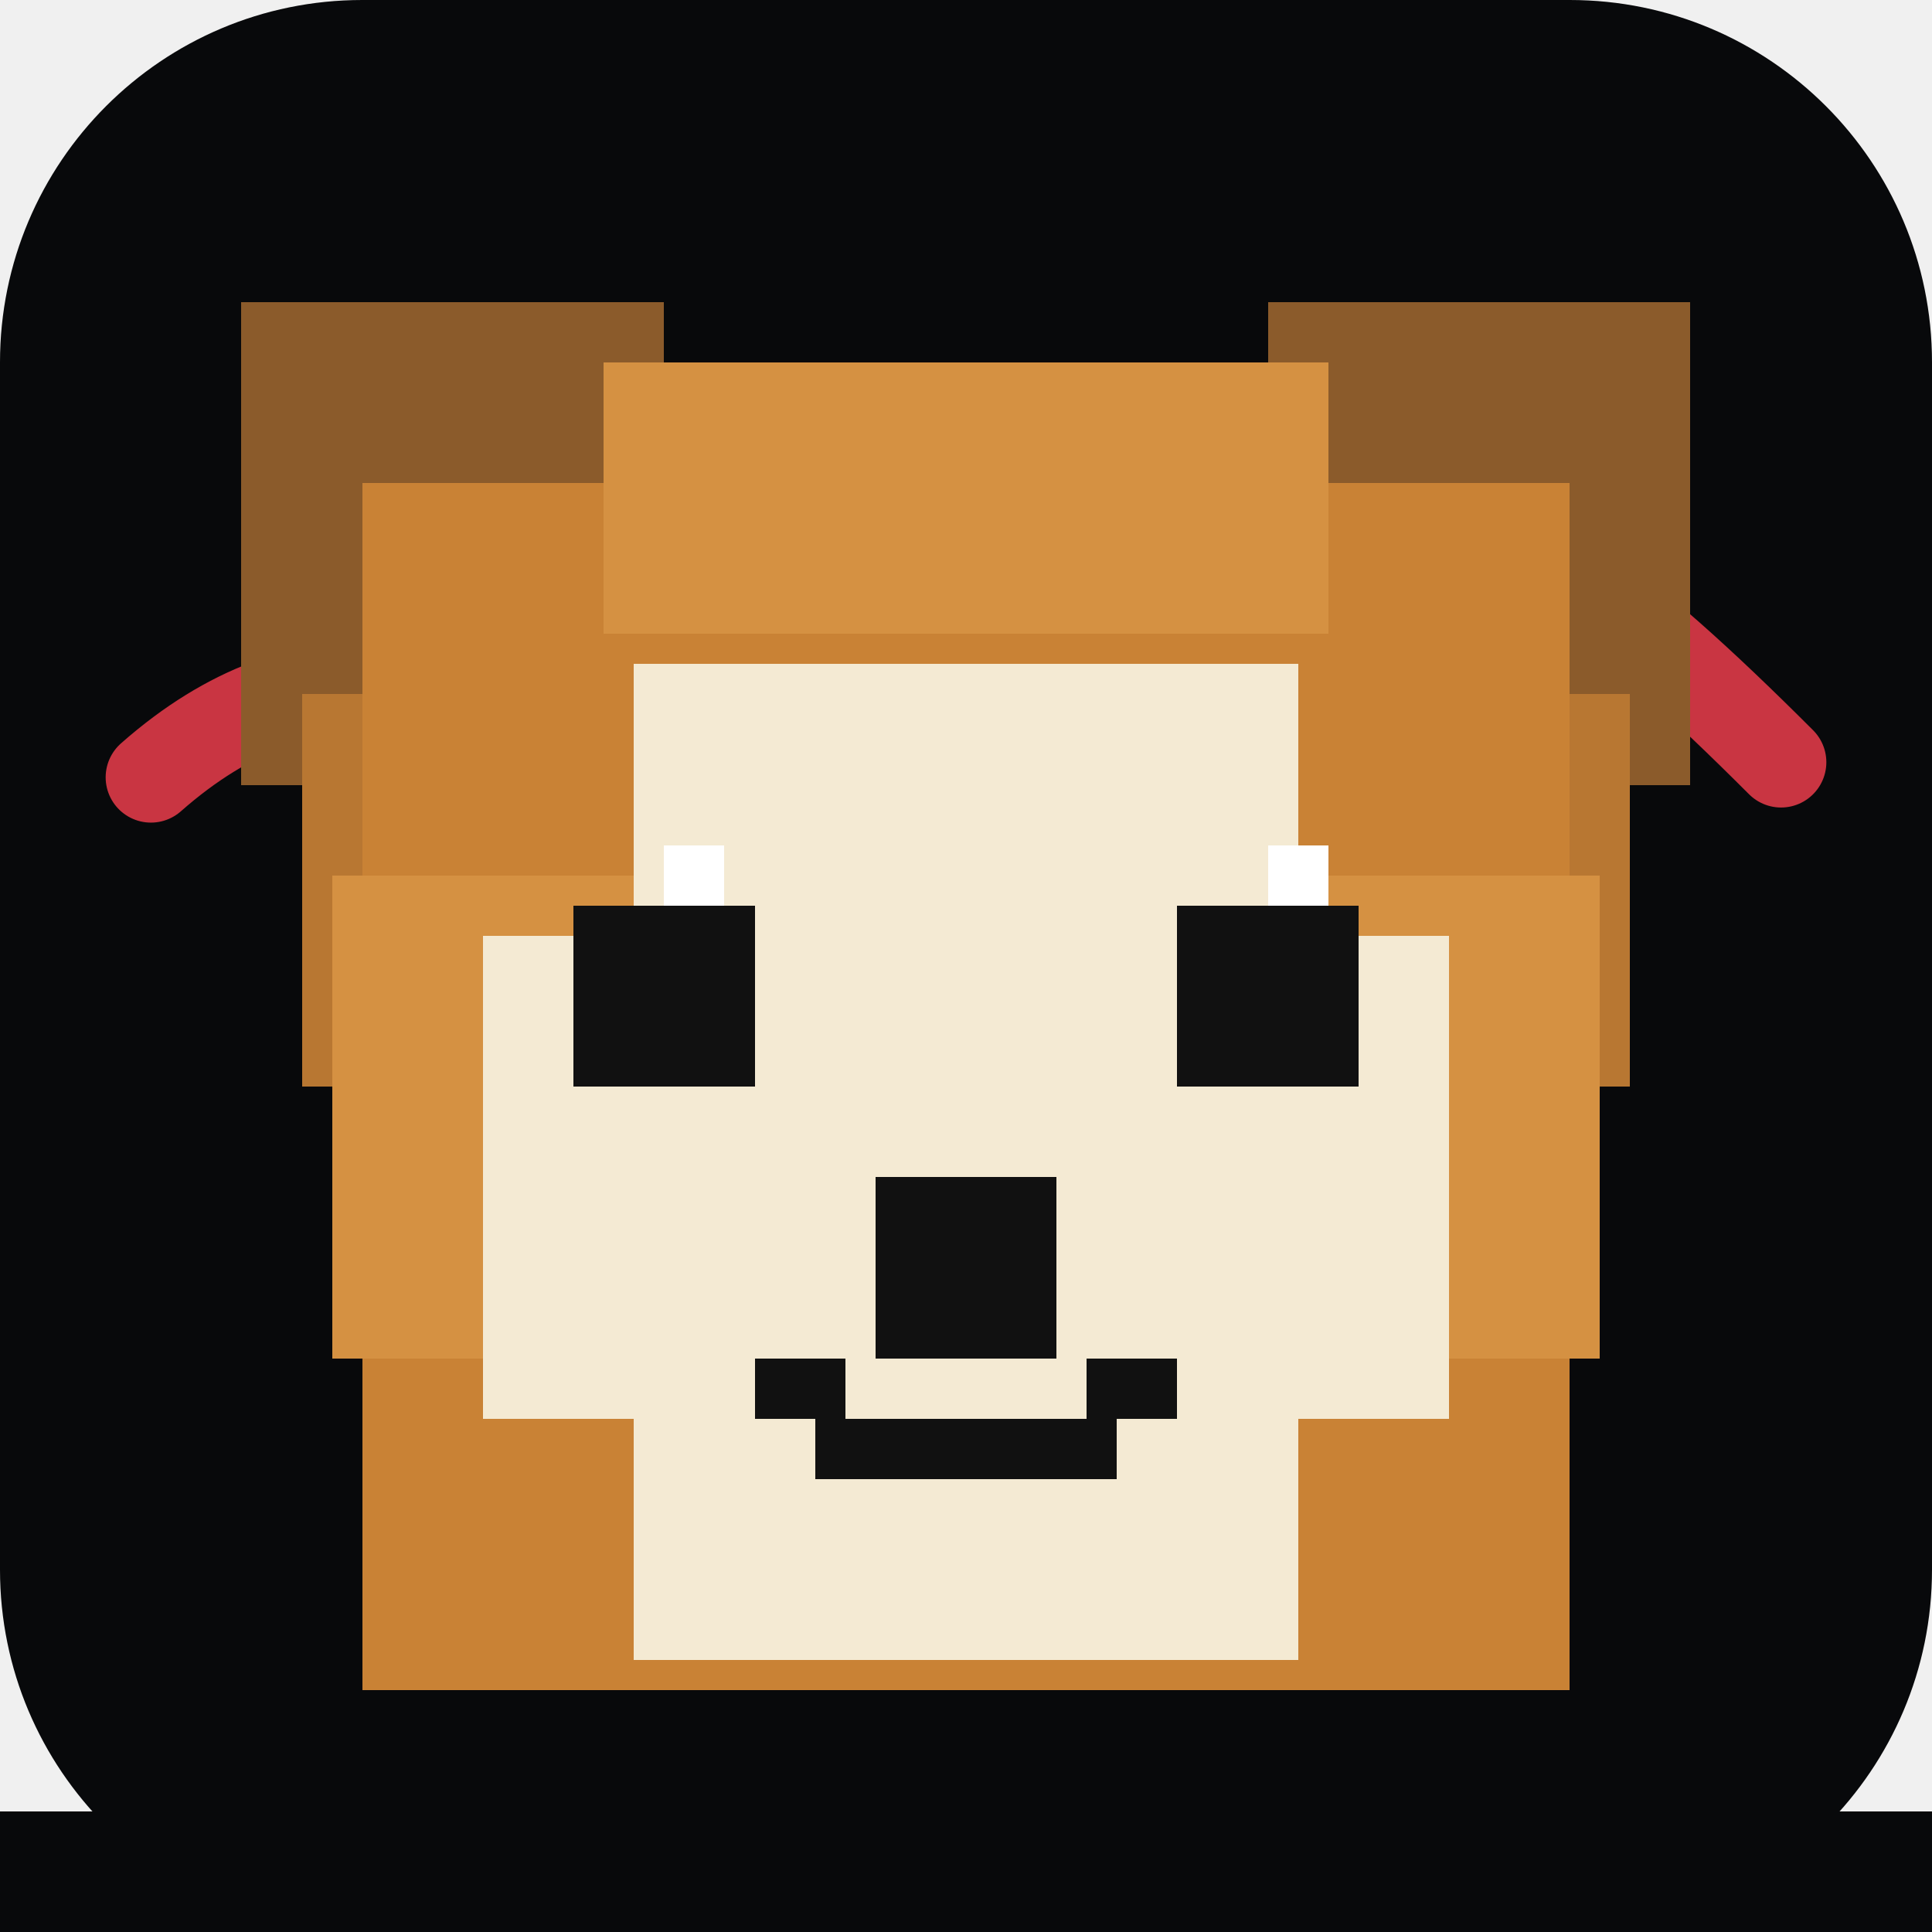
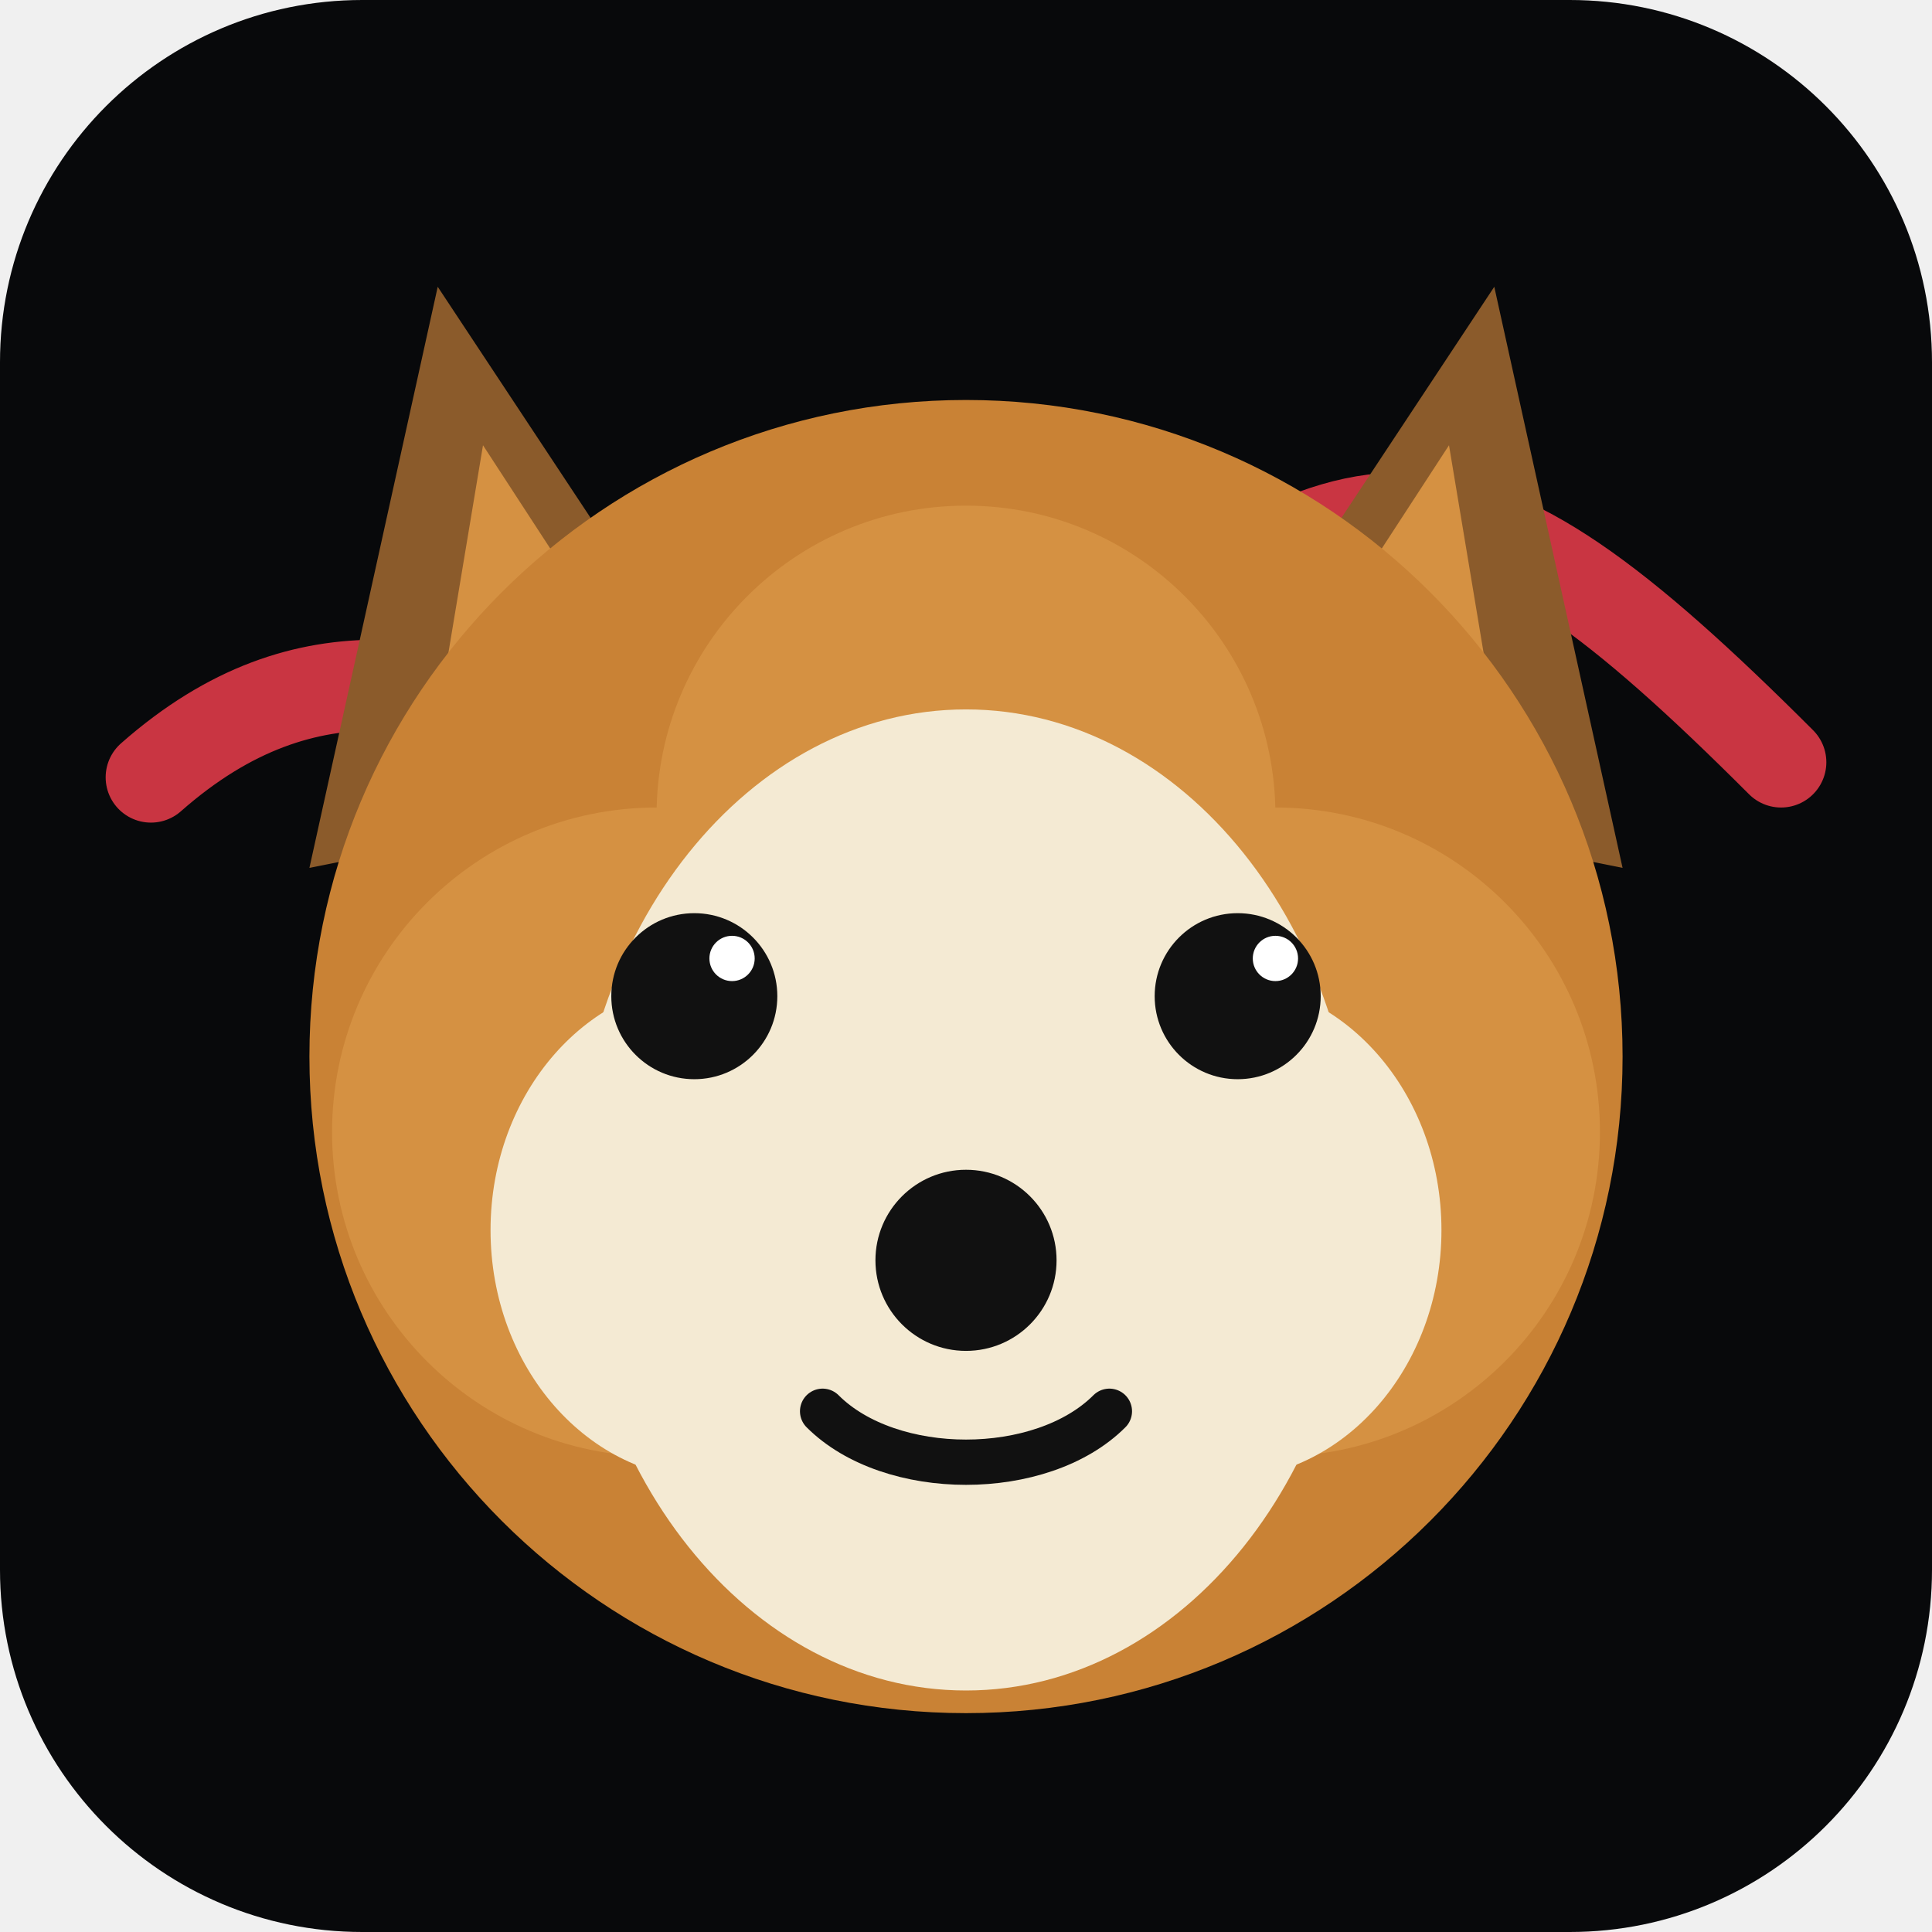
<svg xmlns="http://www.w3.org/2000/svg" width="512" height="512" viewBox="0 0 512 512" role="img" aria-labelledby="title desc">
  <rect width="512" height="512" rx="96" fill="#08090b" />
  <path d="M40 206 C124 132 194 256 278 188 S386 116 472 202" fill="none" stroke="#c93542" stroke-width="24" stroke-linecap="round" />
-   <g shape-rendering="crispEdges">
-     <rect x="64" y="80" width="112" height="128" fill="#8b5b2b" />
-     <rect x="336" y="80" width="112" height="128" fill="#8b5b2b" />
-     <rect x="80" y="184" width="112" height="104" fill="#b87732" />
-     <rect x="320" y="184" width="112" height="104" fill="#b87732" />
-     <rect x="96" y="128" width="320" height="320" fill="#c98235" />
-     <rect x="160" y="96" width="192" height="72" fill="#d59142" />
-     <rect x="88" y="232" width="336" height="128" fill="#d59142" />
-     <rect x="168" y="176" width="176" height="264" fill="#f4ead3" />
-     <rect x="128" y="248" width="72" height="128" fill="#f4ead3" />
-     <rect x="312" y="248" width="72" height="128" fill="#f4ead3" />
-     <rect x="200" y="400" width="112" height="40" fill="#f4ead3" />
-     <rect x="152" y="240" width="48" height="48" fill="#111" />
-     <rect x="312" y="240" width="48" height="48" fill="#111" />
-     <rect x="176" y="224" width="16" height="16" fill="#fff" />
-     <rect x="336" y="224" width="16" height="16" fill="#fff" />
-     <rect x="232" y="312" width="48" height="48" fill="#111" />
-     <rect x="216" y="376" width="80" height="16" fill="#111" />
-     <rect x="200" y="360" width="24" height="16" fill="#111" />
-     <rect x="288" y="360" width="24" height="16" fill="#111" />
-     <rect x="0" y="480" width="512" height="32" fill="#08090b" />
+   <g>
+     <polygon points="116,76 202,206 82,230" fill="#8b5b2b" />
+     <polygon points="396,76 310,206 430,230" fill="#8b5b2b" />
+     <polygon points="128,118 184,204 112,214" fill="#d59142" />
+     <polygon points="384,118 328,204 400,214" fill="#d59142" />
+     <circle cx="256" cy="280" r="174" fill="#c98235" />
+     <circle cx="174" cy="300" r="86" fill="#d59142" />
+     <circle cx="338" cy="300" r="86" fill="#d59142" />
+     <circle cx="256" cy="216" r="82" fill="#d59142" />
+     <ellipse cx="256" cy="318" rx="104" ry="130" fill="#f4ead3" />
+     <ellipse cx="188" cy="326" rx="58" ry="66" fill="#f4ead3" />
+     <ellipse cx="324" cy="326" rx="58" ry="66" fill="#f4ead3" />
+     <circle cx="184" cy="264" r="22" fill="#111" />
+     <circle cx="328" cy="264" r="22" fill="#111" />
+     <circle cx="194" cy="254" r="6" fill="#fff" />
+     <circle cx="338" cy="254" r="6" fill="#fff" />
+     <circle cx="256" cy="334" r="24" fill="#111" />
+     <path d="M218 374 C236 392 276 392 294 374" fill="none" stroke="#111" stroke-width="12" stroke-linecap="round" />
  </g>
</svg>
